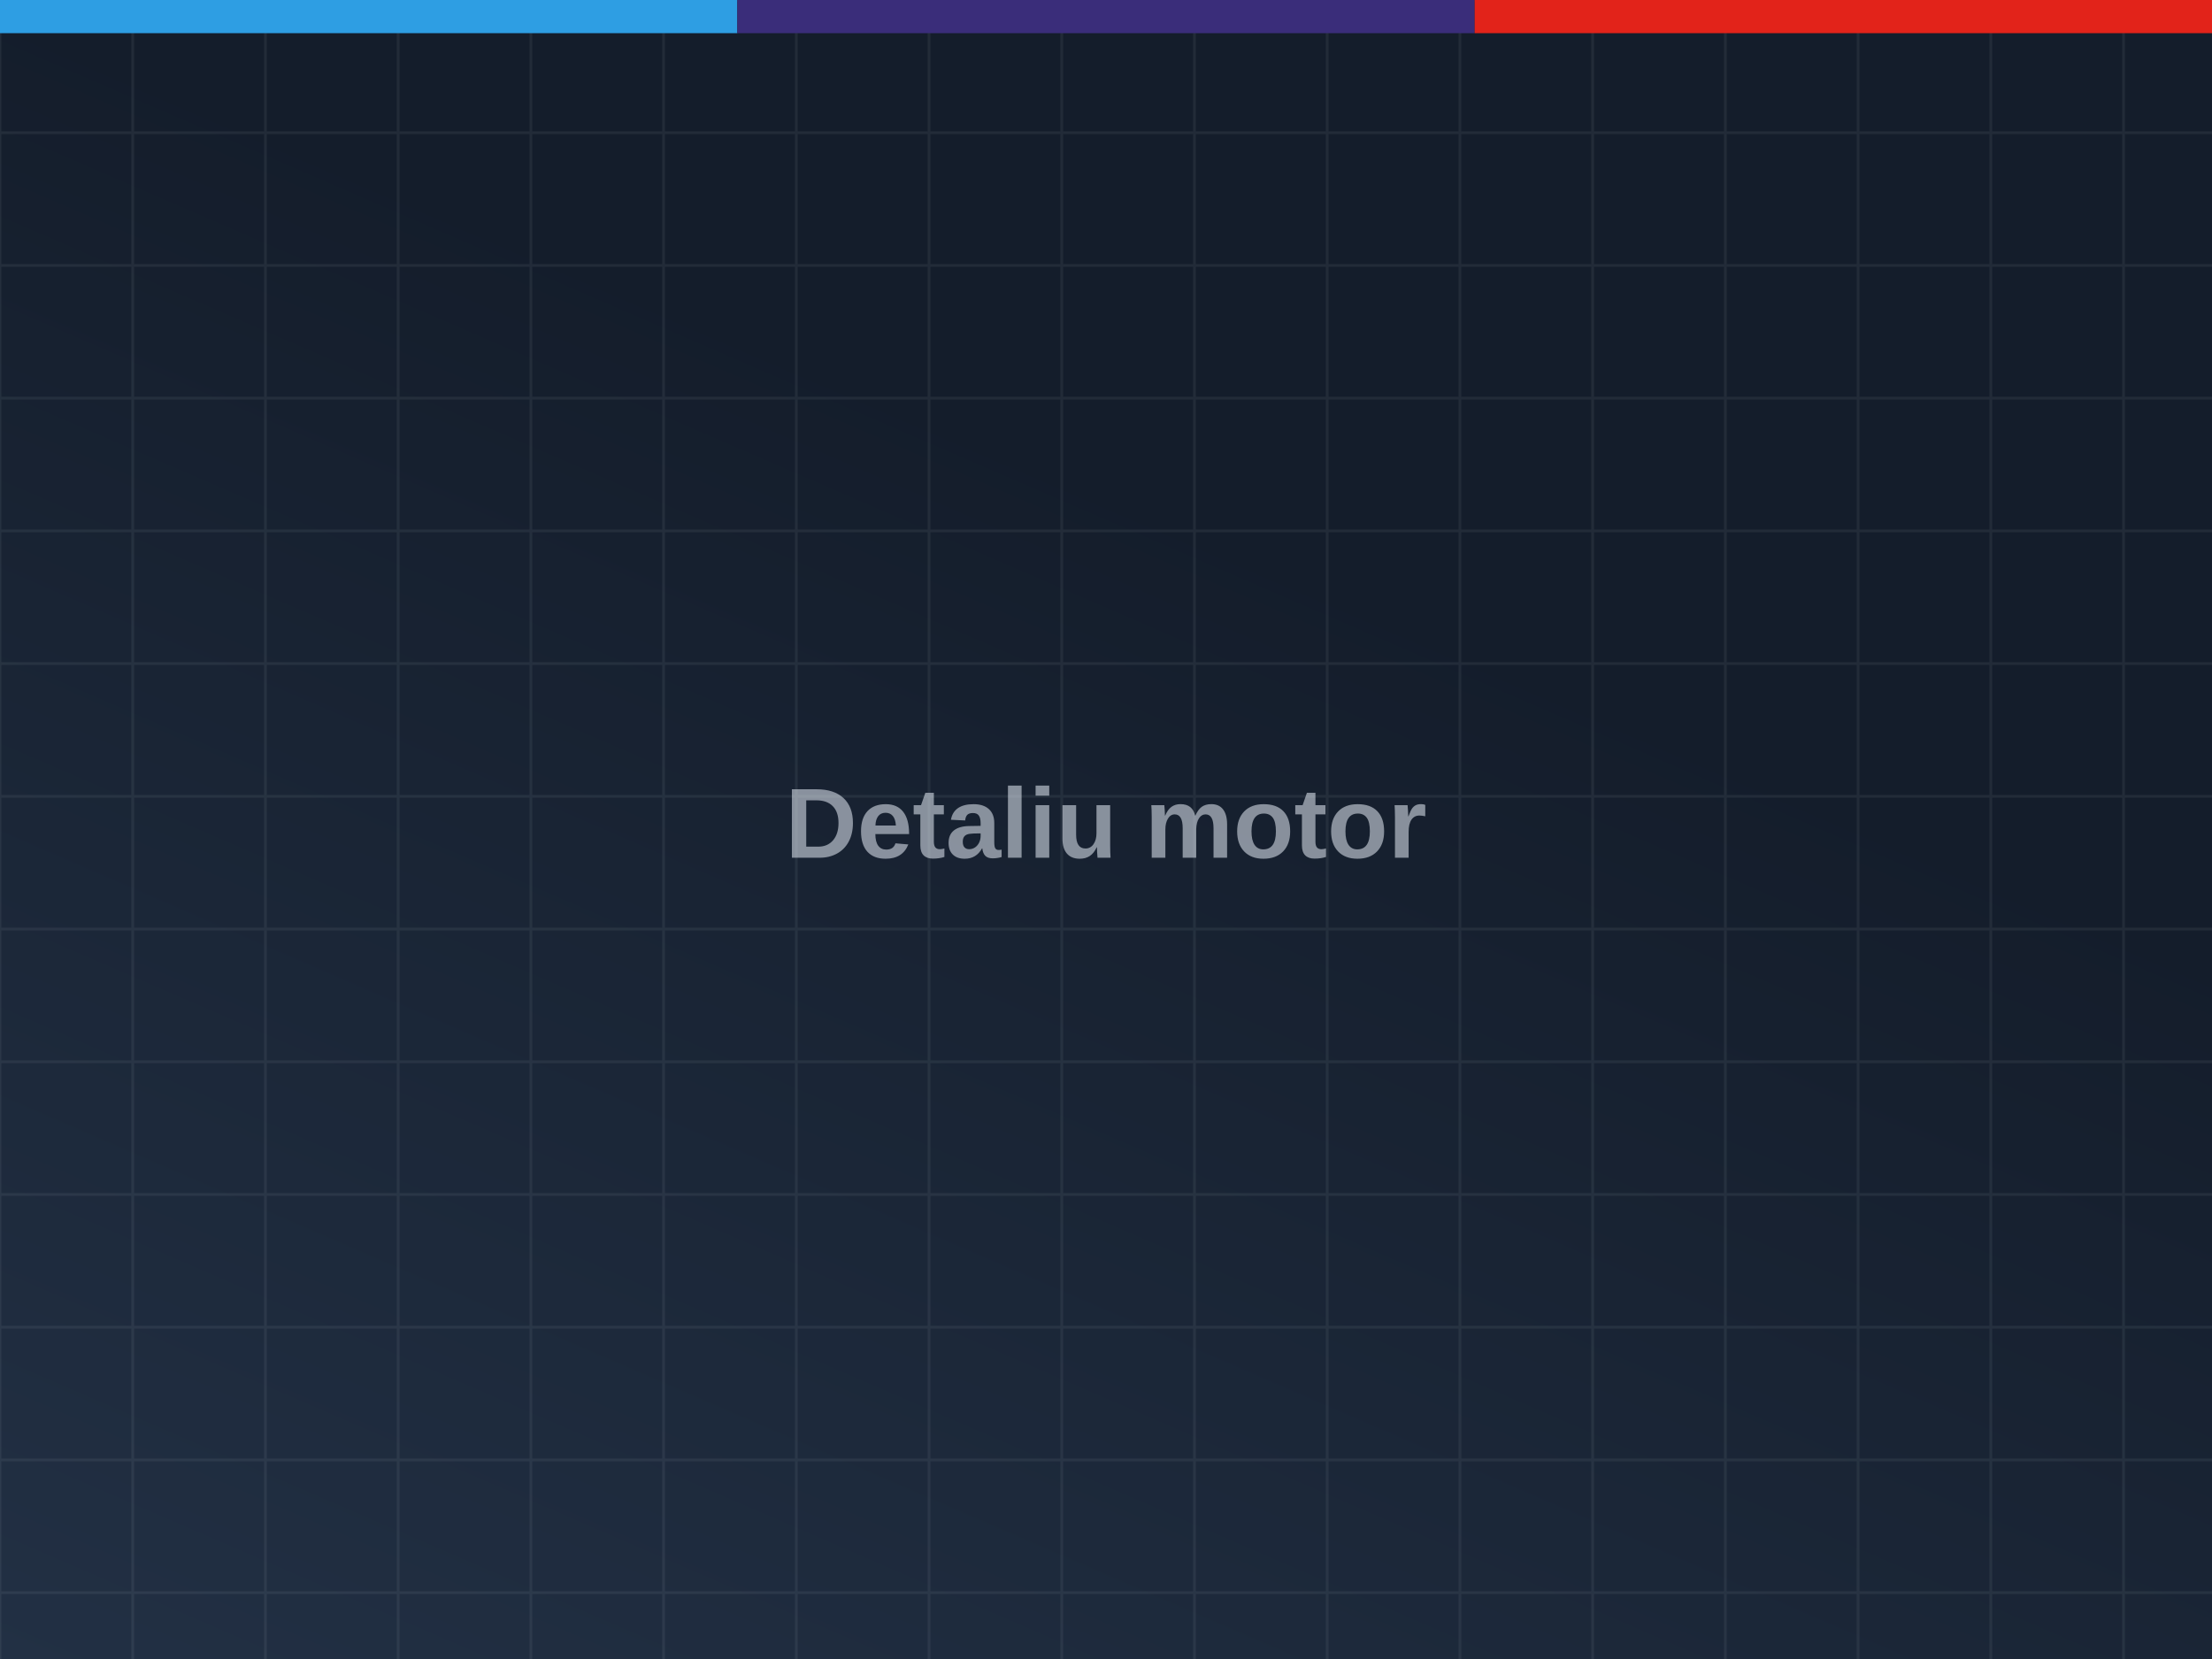
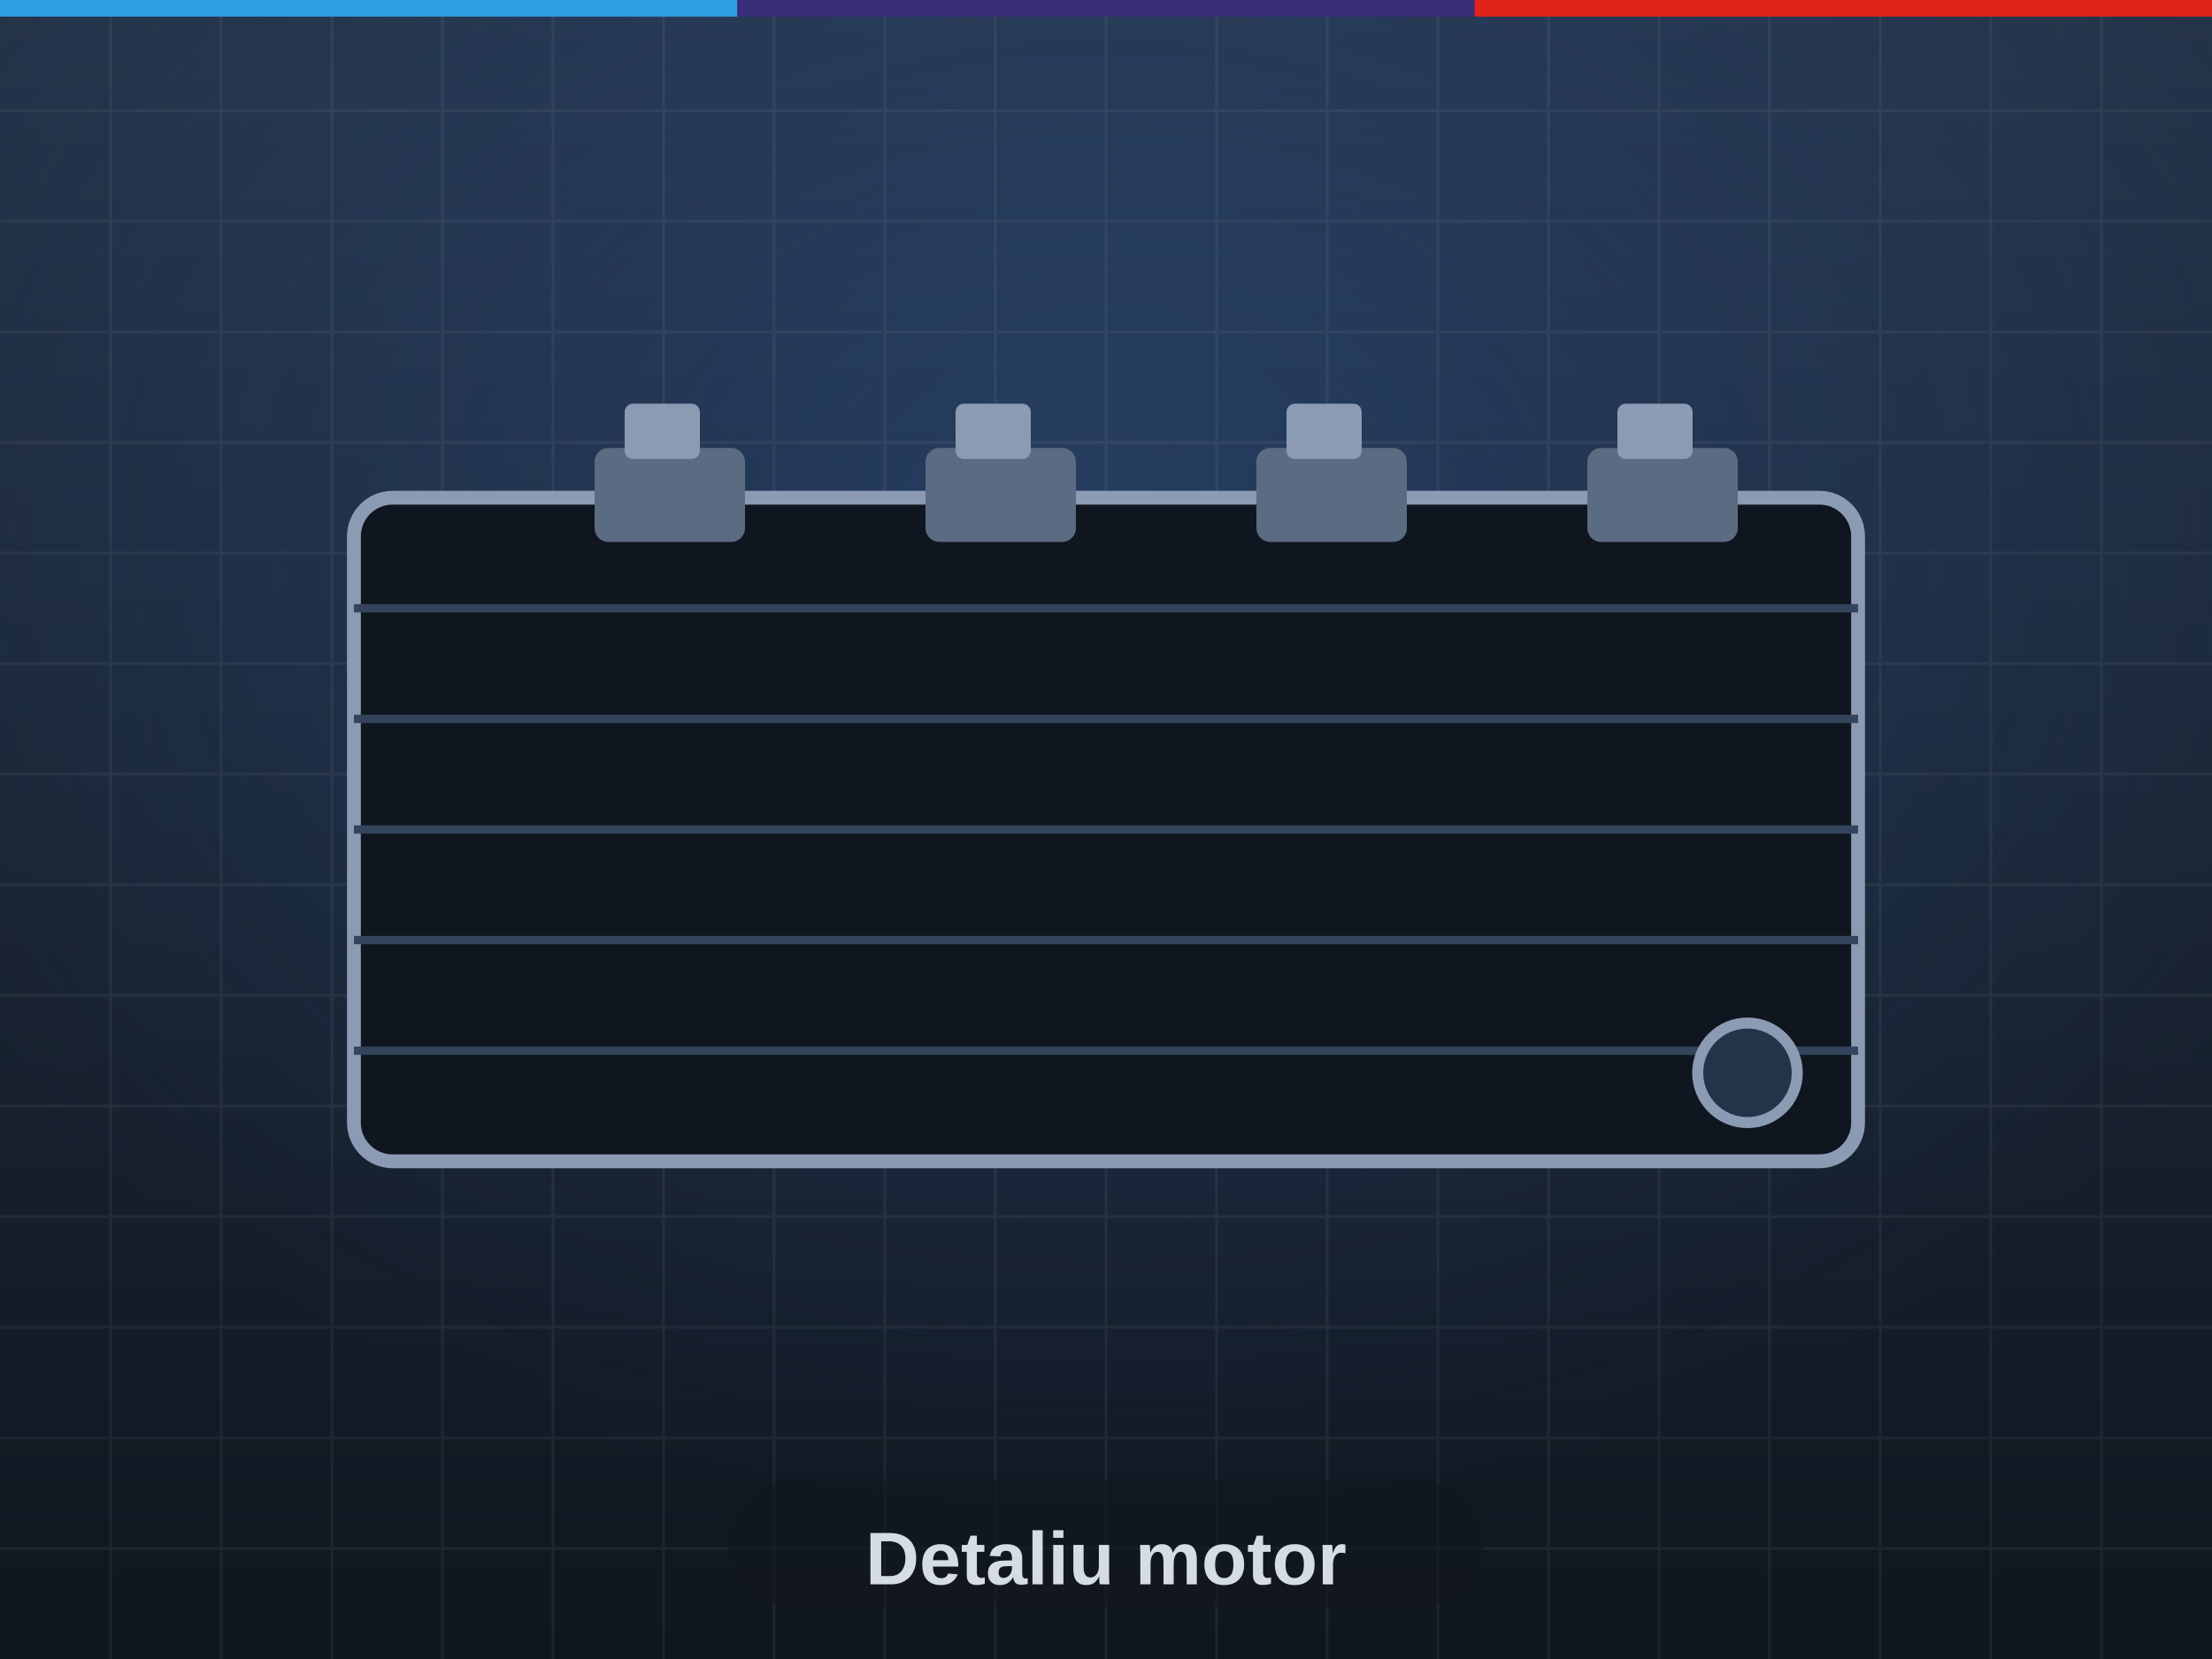
<svg xmlns="http://www.w3.org/2000/svg" viewBox="0 0 800 600" width="800" height="600">
  <defs>
-     <linearGradient id="g" gradientTransform="rotate(120)">
-       <stop offset="0%" stop-color="#141d2b" />
-       <stop offset="100%" stop-color="#243348" />
+     <linearGradient id="sky" x1="0" y1="0" x2="0" y2="1">
+       <stop offset="0%" stop-color="#243348" />
+       <stop offset="100%" stop-color="#10161f" />
    </linearGradient>
+     <radialGradient id="glow" cx="50%" cy="32%" r="60%">
+       <stop offset="0%" stop-color="#3f7fe0" stop-opacity="0.22" />
+       <stop offset="100%" stop-color="#3f7fe0" stop-opacity="0" />
+     </radialGradient>
  </defs>
-   <rect width="800" height="600" fill="url(#g)" />
-   <g opacity="0.07" stroke="#e6edf5" stroke-width="1">
-     <line x1="0" y1="0" x2="0" y2="600" />
-     <line x1="48" y1="0" x2="48" y2="600" />
-     <line x1="96" y1="0" x2="96" y2="600" />
-     <line x1="144" y1="0" x2="144" y2="600" />
-     <line x1="192" y1="0" x2="192" y2="600" />
+   <rect width="800" height="600" fill="url(#sky)" />
+   <rect width="800" height="600" fill="url(#glow)" />
+   <g stroke="#e6edf5" stroke-width="1" opacity="0.06">
+     <line x1="40" y1="0" x2="40" y2="600" />
+     <line x1="80" y1="0" x2="80" y2="600" />
+     <line x1="120" y1="0" x2="120" y2="600" />
+     <line x1="160" y1="0" x2="160" y2="600" />
+     <line x1="200" y1="0" x2="200" y2="600" />
    <line x1="240" y1="0" x2="240" y2="600" />
-     <line x1="288" y1="0" x2="288" y2="600" />
-     <line x1="336" y1="0" x2="336" y2="600" />
-     <line x1="384" y1="0" x2="384" y2="600" />
-     <line x1="432" y1="0" x2="432" y2="600" />
+     <line x1="280" y1="0" x2="280" y2="600" />
+     <line x1="320" y1="0" x2="320" y2="600" />
+     <line x1="360" y1="0" x2="360" y2="600" />
+     <line x1="400" y1="0" x2="400" y2="600" />
+     <line x1="440" y1="0" x2="440" y2="600" />
    <line x1="480" y1="0" x2="480" y2="600" />
-     <line x1="528" y1="0" x2="528" y2="600" />
-     <line x1="576" y1="0" x2="576" y2="600" />
-     <line x1="624" y1="0" x2="624" y2="600" />
-     <line x1="672" y1="0" x2="672" y2="600" />
+     <line x1="520" y1="0" x2="520" y2="600" />
+     <line x1="560" y1="0" x2="560" y2="600" />
+     <line x1="600" y1="0" x2="600" y2="600" />
+     <line x1="640" y1="0" x2="640" y2="600" />
+     <line x1="680" y1="0" x2="680" y2="600" />
    <line x1="720" y1="0" x2="720" y2="600" />
-     <line x1="768" y1="0" x2="768" y2="600" />
-     <line x1="0" y1="0" x2="800" y2="0" />
-     <line x1="0" y1="48" x2="800" y2="48" />
-     <line x1="0" y1="96" x2="800" y2="96" />
-     <line x1="0" y1="144" x2="800" y2="144" />
-     <line x1="0" y1="192" x2="800" y2="192" />
+     <line x1="760" y1="0" x2="760" y2="600" />
+     <line x1="0" y1="40" x2="800" y2="40" />
+     <line x1="0" y1="80" x2="800" y2="80" />
+     <line x1="0" y1="120" x2="800" y2="120" />
+     <line x1="0" y1="160" x2="800" y2="160" />
+     <line x1="0" y1="200" x2="800" y2="200" />
    <line x1="0" y1="240" x2="800" y2="240" />
-     <line x1="0" y1="288" x2="800" y2="288" />
-     <line x1="0" y1="336" x2="800" y2="336" />
-     <line x1="0" y1="384" x2="800" y2="384" />
-     <line x1="0" y1="432" x2="800" y2="432" />
+     <line x1="0" y1="280" x2="800" y2="280" />
+     <line x1="0" y1="320" x2="800" y2="320" />
+     <line x1="0" y1="360" x2="800" y2="360" />
+     <line x1="0" y1="400" x2="800" y2="400" />
+     <line x1="0" y1="440" x2="800" y2="440" />
    <line x1="0" y1="480" x2="800" y2="480" />
-     <line x1="0" y1="528" x2="800" y2="528" />
-     <line x1="0" y1="576" x2="800" y2="576" />
+     <line x1="0" y1="520" x2="800" y2="520" />
+     <line x1="0" y1="560" x2="800" y2="560" />
  </g>
+   <rect x="128" y="180" width="544" height="240" rx="14" fill="#10161f" stroke="#8b9bb3" stroke-width="5" />
+   <g stroke="#33445c" stroke-width="3">
+     <line x1="128" y1="220" x2="672" y2="220" />
+     <line x1="128" y1="260" x2="672" y2="260" />
+     <line x1="128" y1="300" x2="672" y2="300" />
+     <line x1="128" y1="340" x2="672" y2="340" />
+     <line x1="128" y1="380" x2="672" y2="380" />
+   </g>
+   <rect x="215.04" y="162" width="54.4" height="34" rx="5" fill="#5b6b82" />
+   <rect x="225.92" y="146" width="27.2" height="20" rx="3" fill="#8b9bb3" />
+   <rect x="334.72" y="162" width="54.4" height="34" rx="5" fill="#5b6b82" />
+   <rect x="345.6" y="146" width="27.2" height="20" rx="3" fill="#8b9bb3" />
+   <rect x="454.4" y="162" width="54.4" height="34" rx="5" fill="#5b6b82" />
+   <rect x="465.28" y="146" width="27.2" height="20" rx="3" fill="#8b9bb3" />
+   <rect x="574.08" y="162" width="54.4" height="34" rx="5" fill="#5b6b82" />
+   <rect x="584.96" y="146" width="27.2" height="20" rx="3" fill="#8b9bb3" />
+   <circle cx="632" cy="388" r="18" fill="#243348" stroke="#8b9bb3" stroke-width="4" />
  <g>
-     <rect x="0" y="0" width="266.667" height="12" fill="#2e9ee3" />
-     <rect x="266.667" y="0" width="266.667" height="12" fill="#3a2d7a" />
-     <rect x="533.333" y="0" width="266.667" height="12" fill="#e2231a" />
+     <rect x="0" y="0" width="266.667" height="6" fill="#2e9ee3" />
+     <rect x="266.667" y="0" width="266.667" height="6" fill="#3a2d7a" />
+     <rect x="533.333" y="0" width="266.667" height="6" fill="#e2231a" />
  </g>
-   <g font-family="Arial, Helvetica, sans-serif" fill="#e6edf5">
-     <text x="50%" y="50%" text-anchor="middle" dominant-baseline="middle" font-size="36" font-weight="700" opacity="0.55">Detaliu motor</text>
+   <g font-family="Arial, Helvetica, sans-serif">
+     <rect x="263.68" y="535.2" width="272.64" height="45.9" rx="22.95" fill="#10161f" opacity="0.55" />
+     <text x="50%" y="573" text-anchor="middle" font-size="27" font-weight="700" fill="#e6edf5" opacity="0.92">Detaliu motor</text>
  </g>
</svg>
